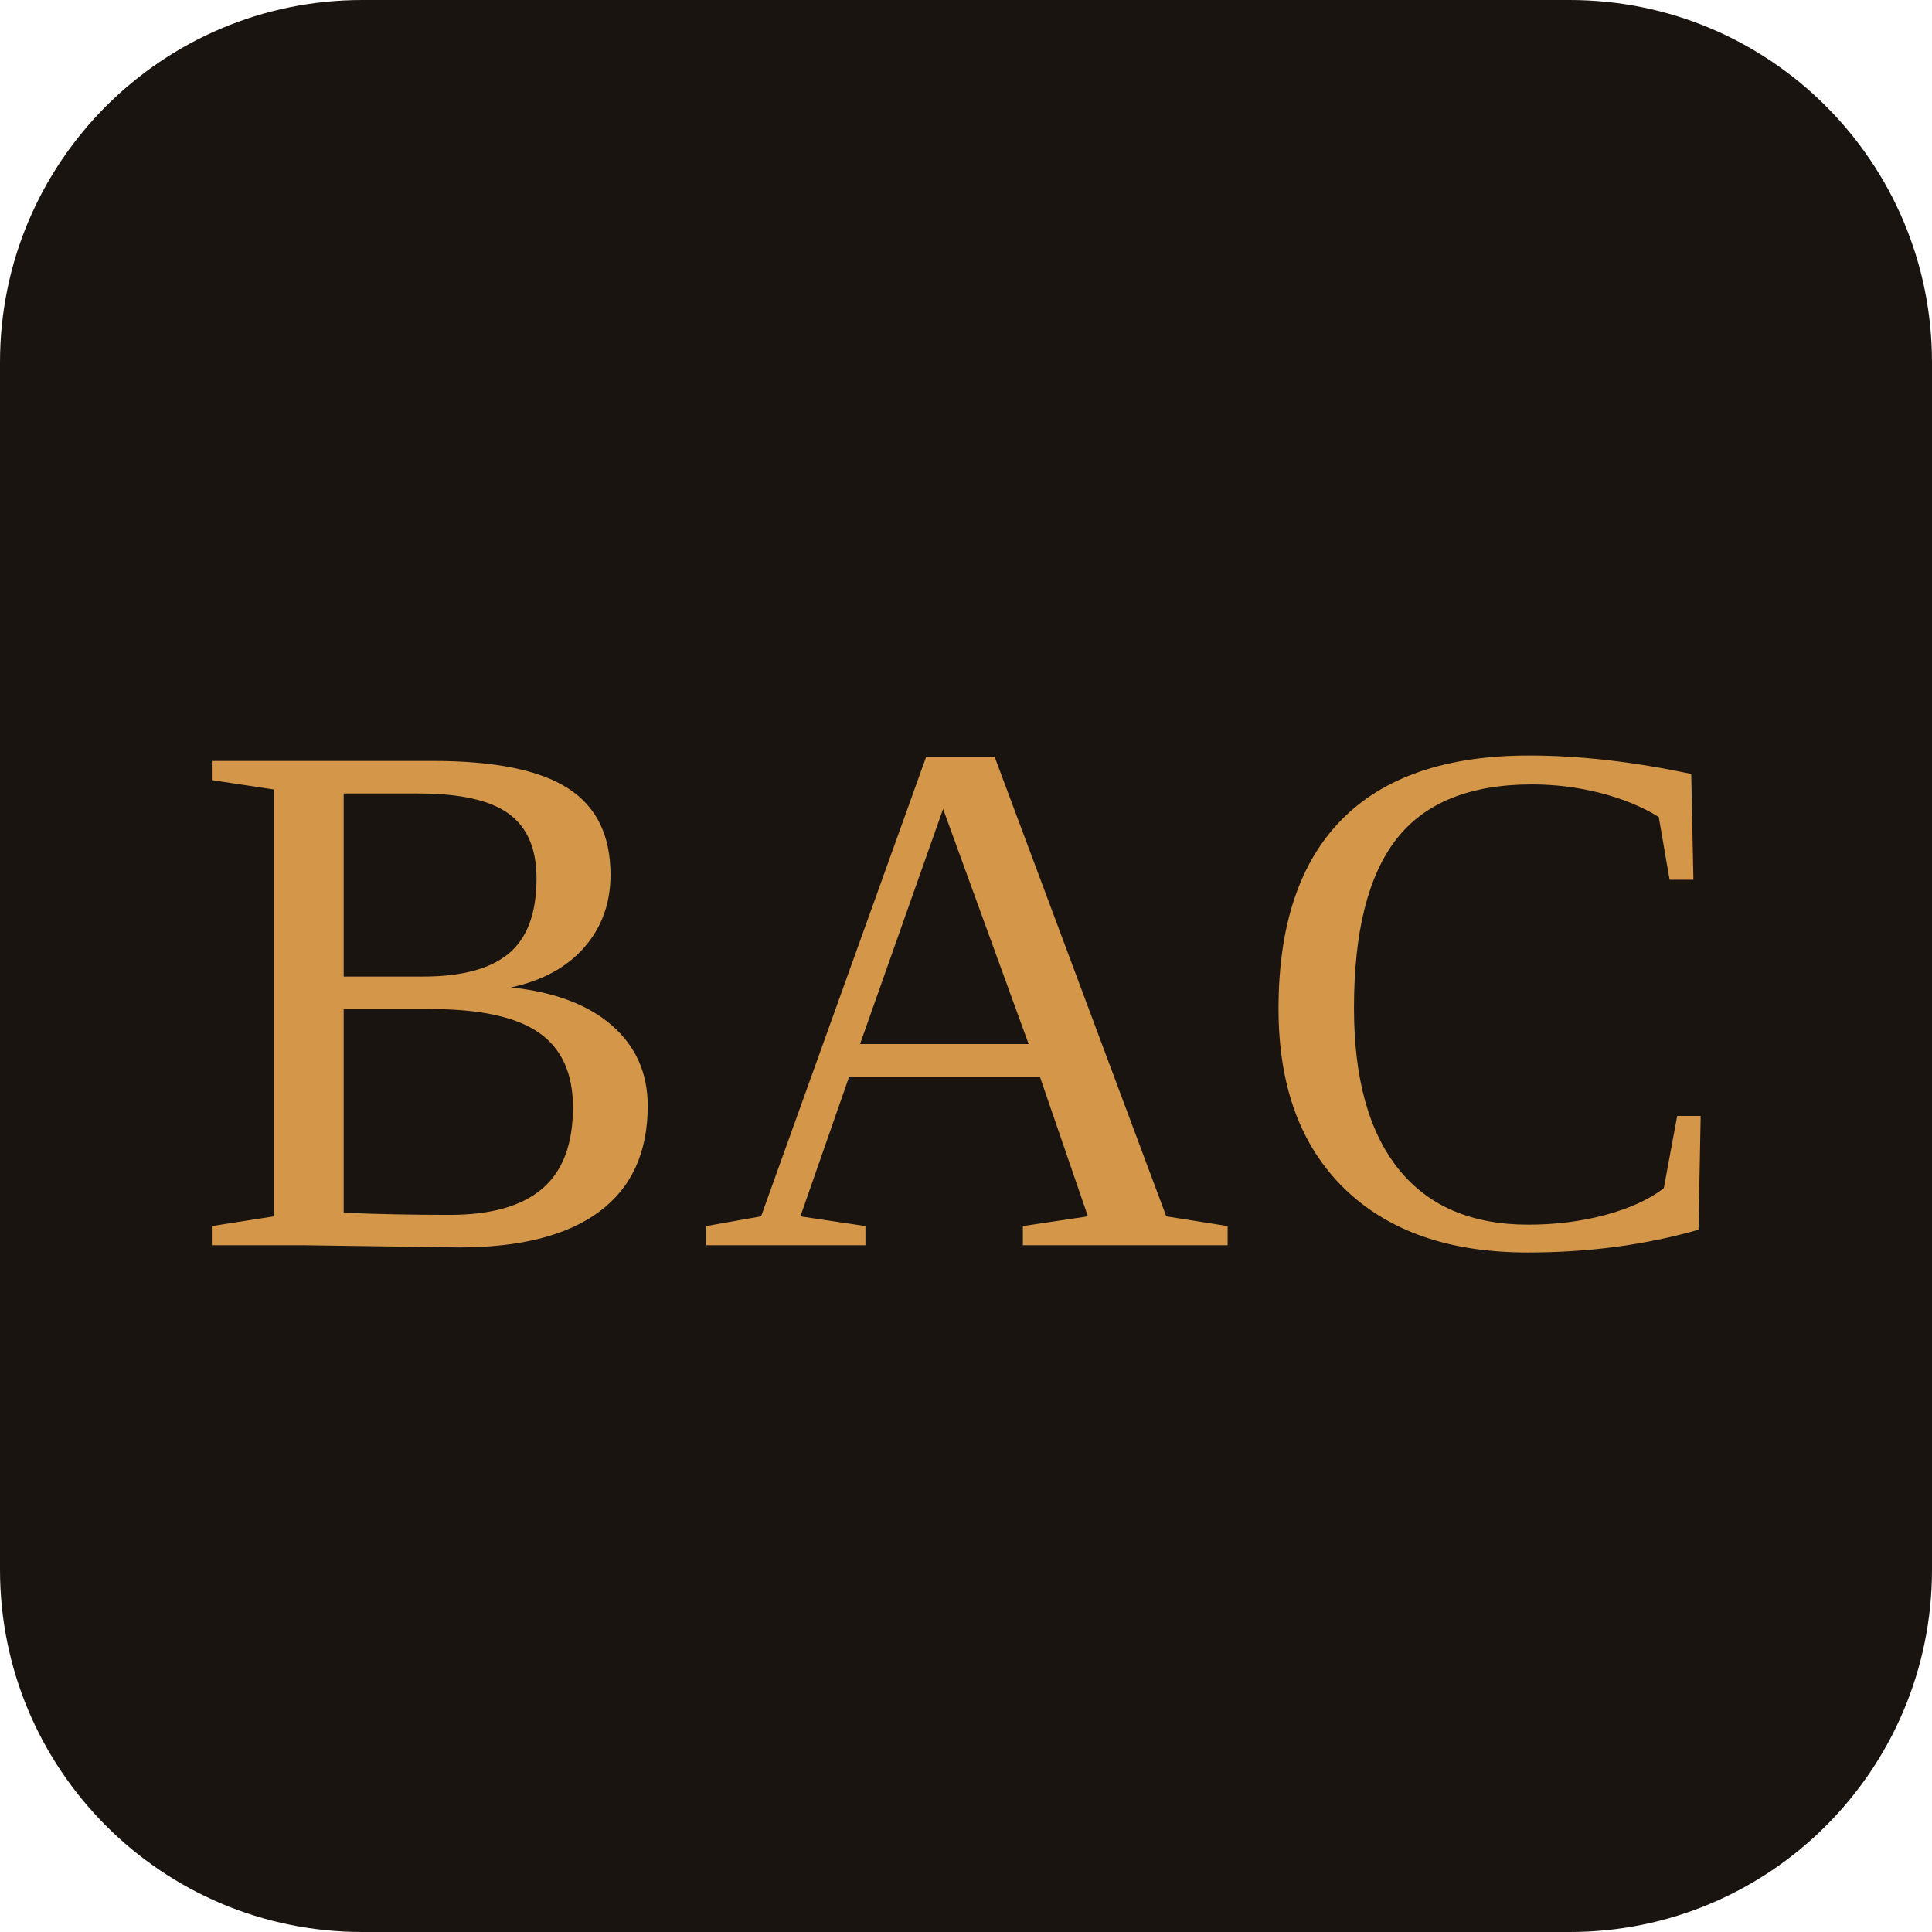
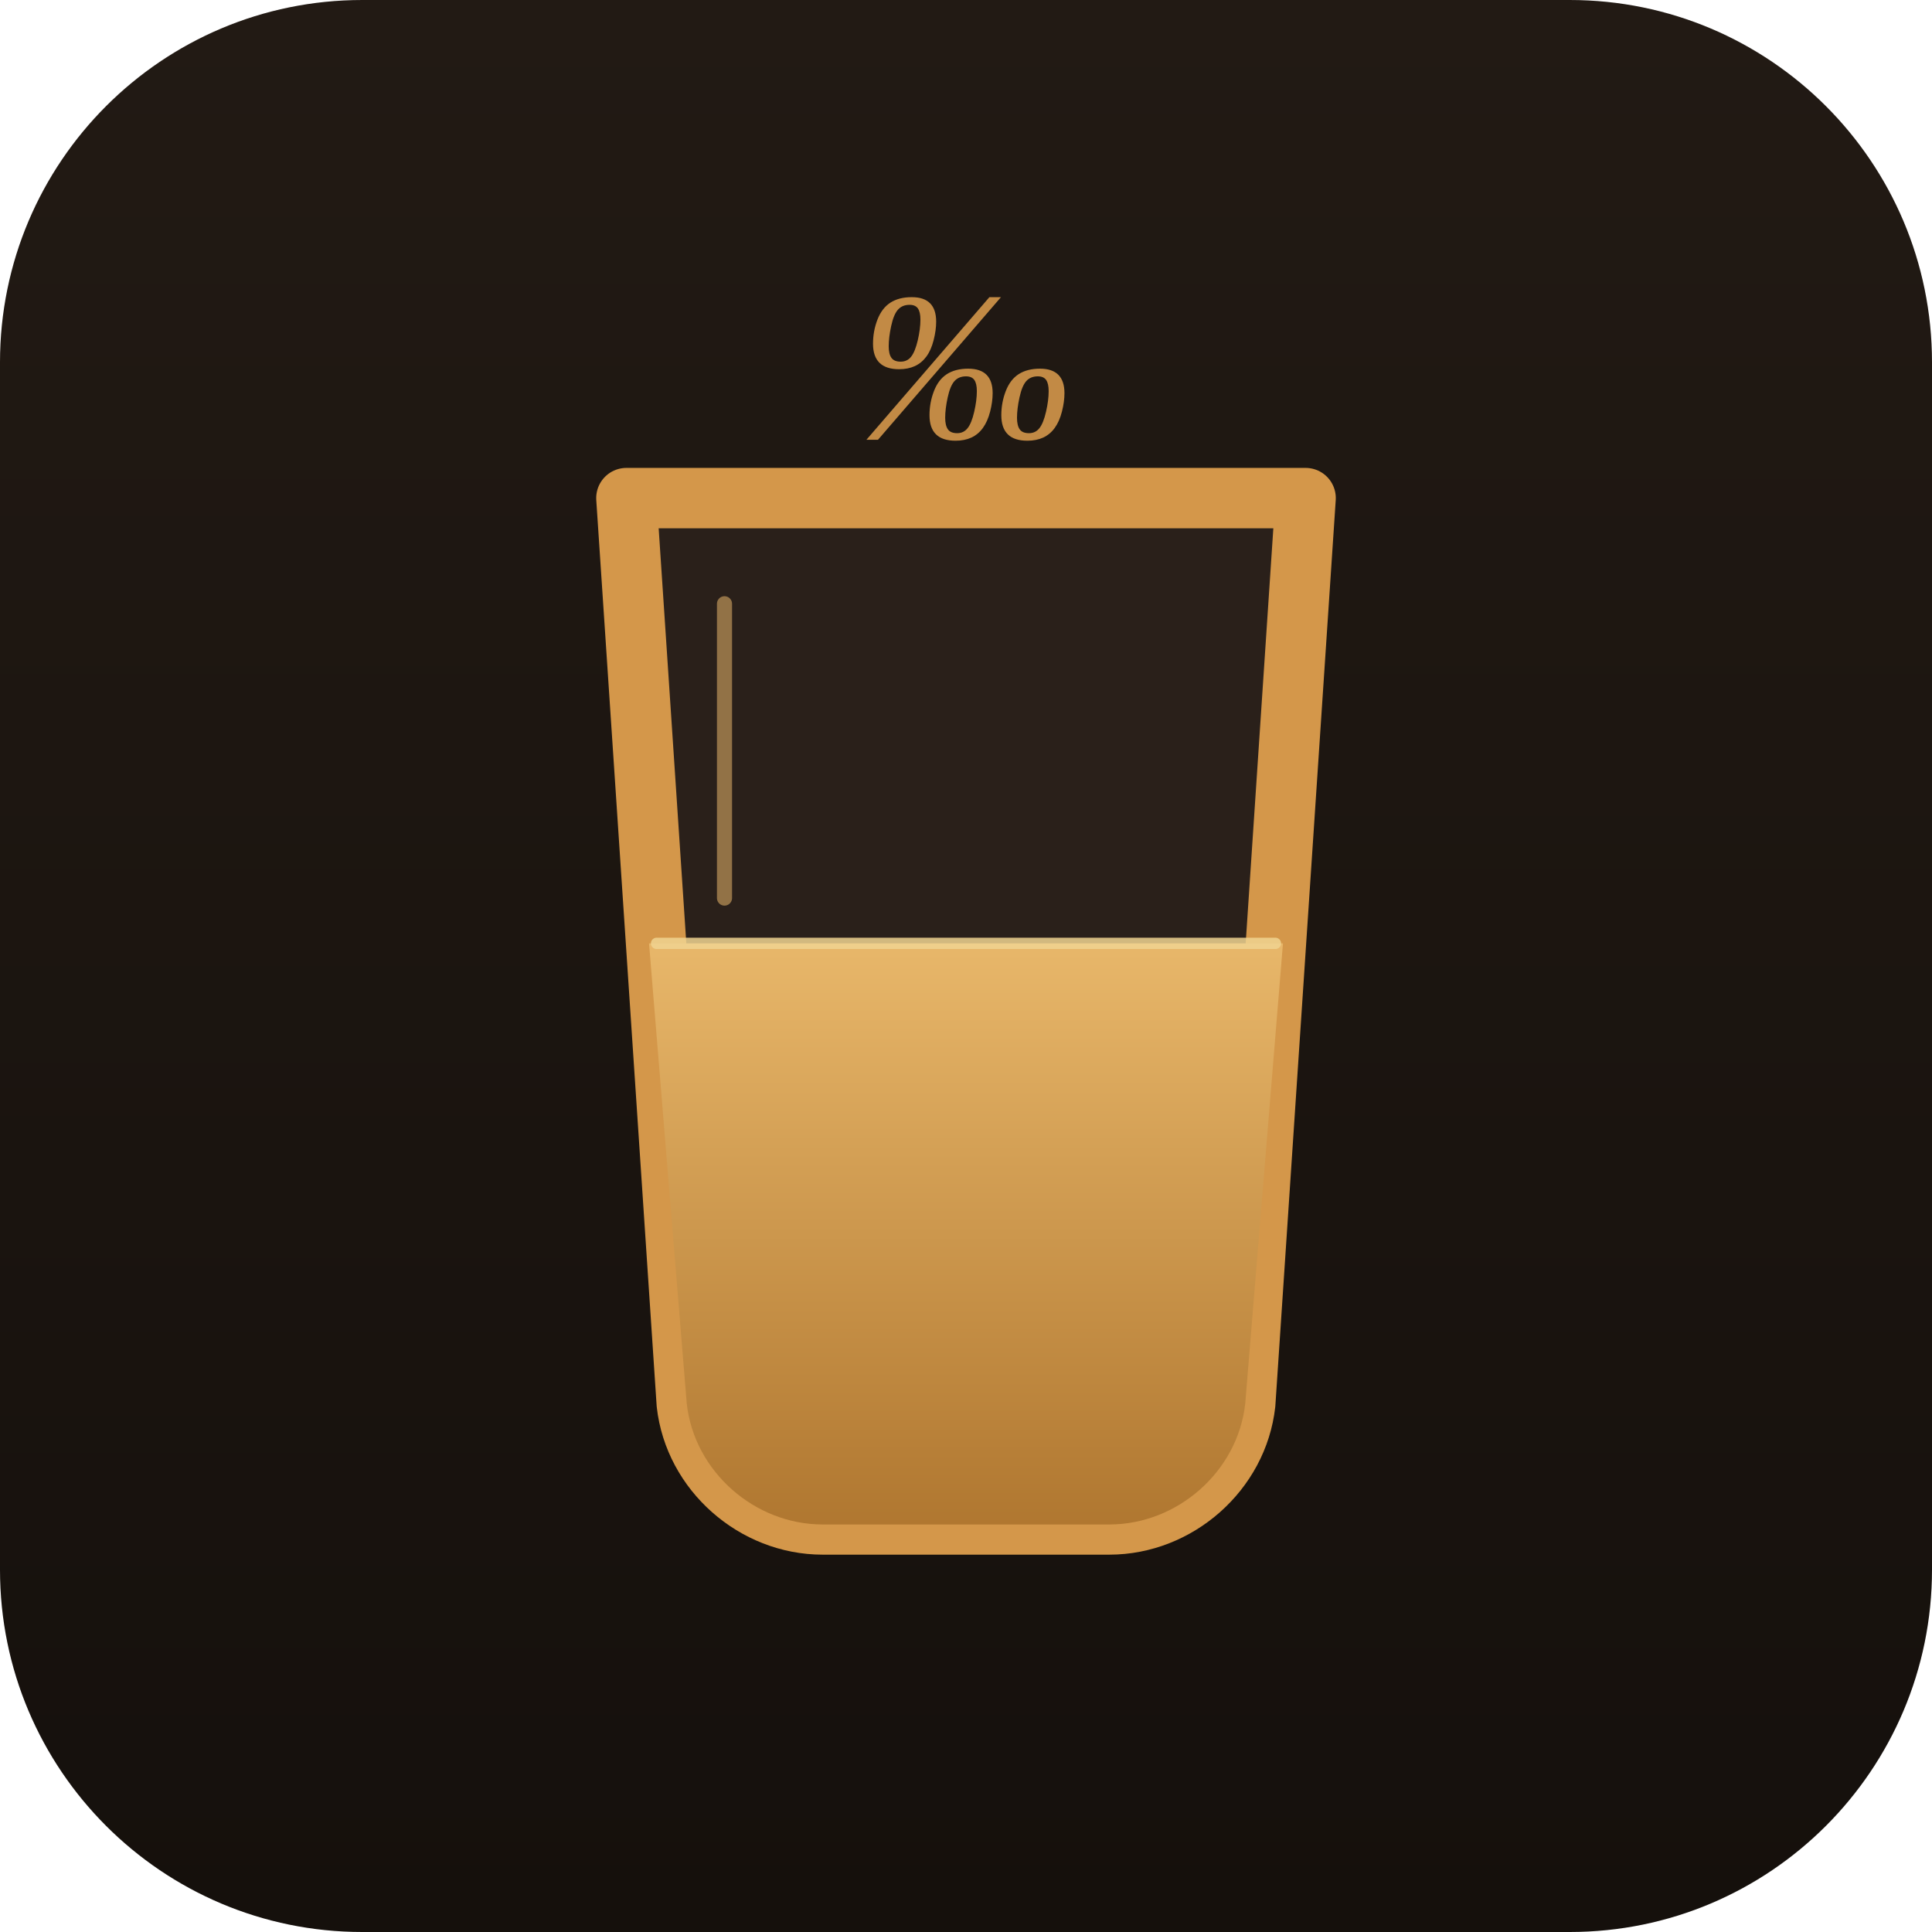
- <svg xmlns="http://www.w3.org/2000/svg" viewBox="0 0 512 512">
-   <rect width="512" height="512" rx="96" fill="#1a1410" />
-   <text x="256" y="330" font-family="Georgia, 'Times New Roman', serif" font-size="196" font-weight="500" fill="#d4974a" text-anchor="middle" letter-spacing="4">BAC</text>
+ <svg xmlns="http://www.w3.org/2000/svg" viewBox="0 0 512 512" role="img" aria-label="BAC">
+   <defs>
+     <linearGradient id="bgGrad" x1="0" y1="0" x2="0" y2="1">
+       <stop offset="0%" stop-color="#221a14" />
+       <stop offset="100%" stop-color="#15100c" />
+     </linearGradient>
+     <linearGradient id="liquid" x1="0" y1="0" x2="0" y2="1">
+       <stop offset="0%" stop-color="#e8b76a" />
+       <stop offset="100%" stop-color="#b07730" />
+     </linearGradient>
+   </defs>
+   <rect width="512" height="512" rx="96" fill="url(#bgGrad)" />
+   <g transform="translate(256, 264)">
+     <path d="M -90 -132 L 90 -132 L 74 108 C 72 126 56 140 38 140 L -38 140 C -56 140 -72 126 -74 108 Z" fill="#2a201a" stroke="#d4974a" stroke-width="16" stroke-linejoin="round" stroke-linecap="round" />
+     <path d="M -84 -14 L 84 -14 L 74 108 C 72 126 56 140 38 140 L -38 140 C -56 140 -72 126 -74 108 Z" fill="url(#liquid)" />
+     <line x1="-82" y1="-14" x2="82" y2="-14" stroke="#f0d490" stroke-width="3" stroke-linecap="round" opacity="0.85" />
+     <line x1="-64" y1="-104" x2="-64" y2="-26" stroke="#e8b76a" stroke-width="4" stroke-linecap="round" opacity="0.55" />
+   </g>
+   <text x="256" y="116" font-family="Georgia, 'Times New Roman', serif" font-size="56" font-weight="500" font-style="italic" fill="#d4974a" text-anchor="middle" opacity="0.9">‰</text>
</svg>
